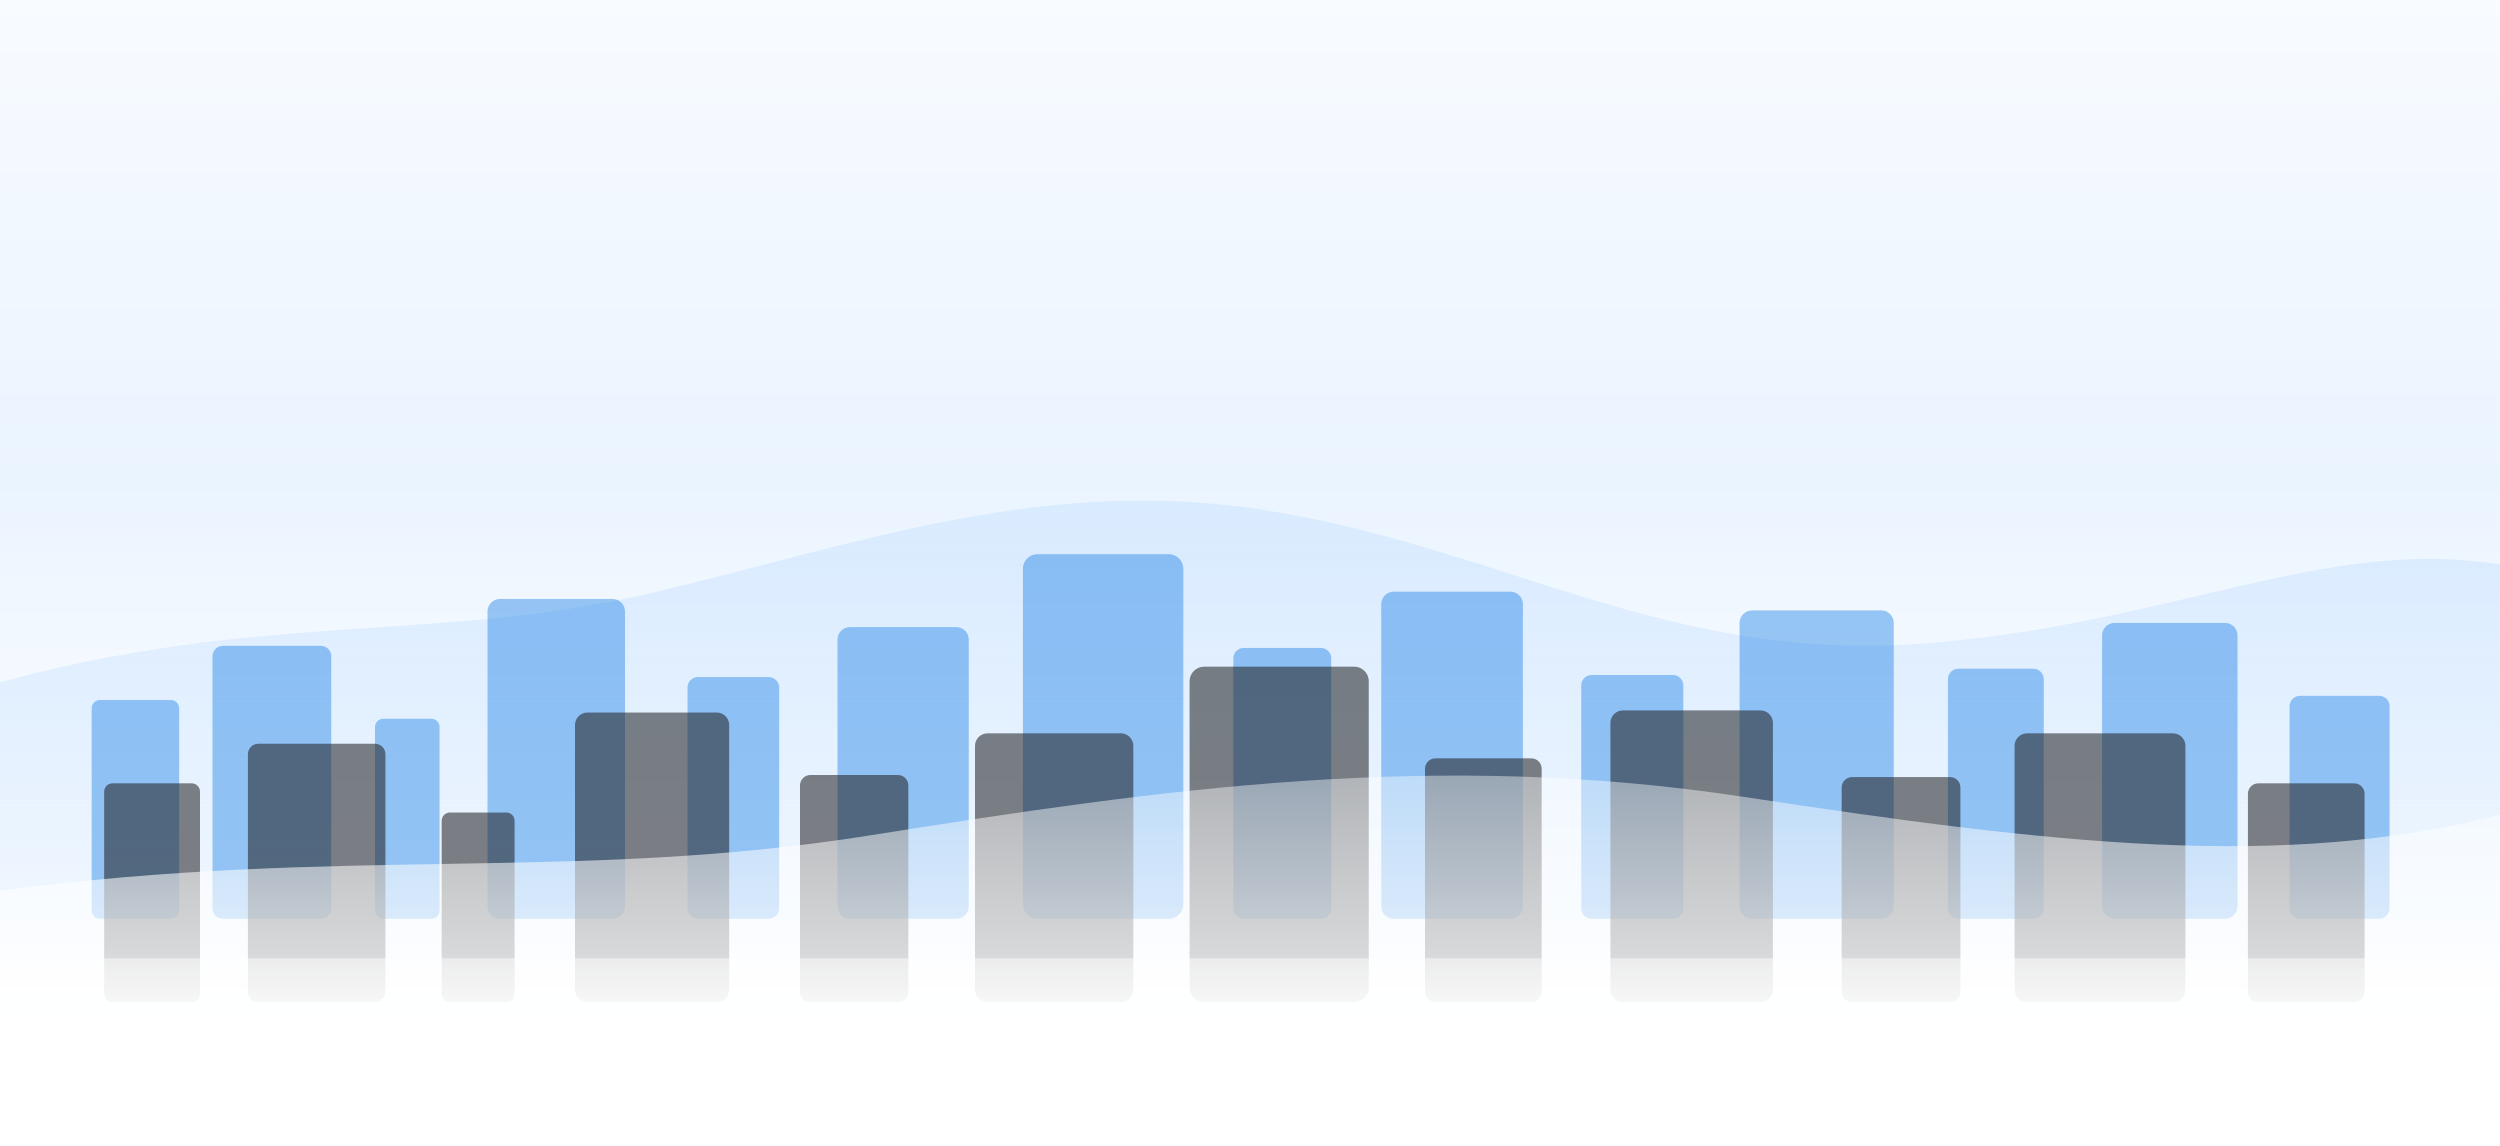
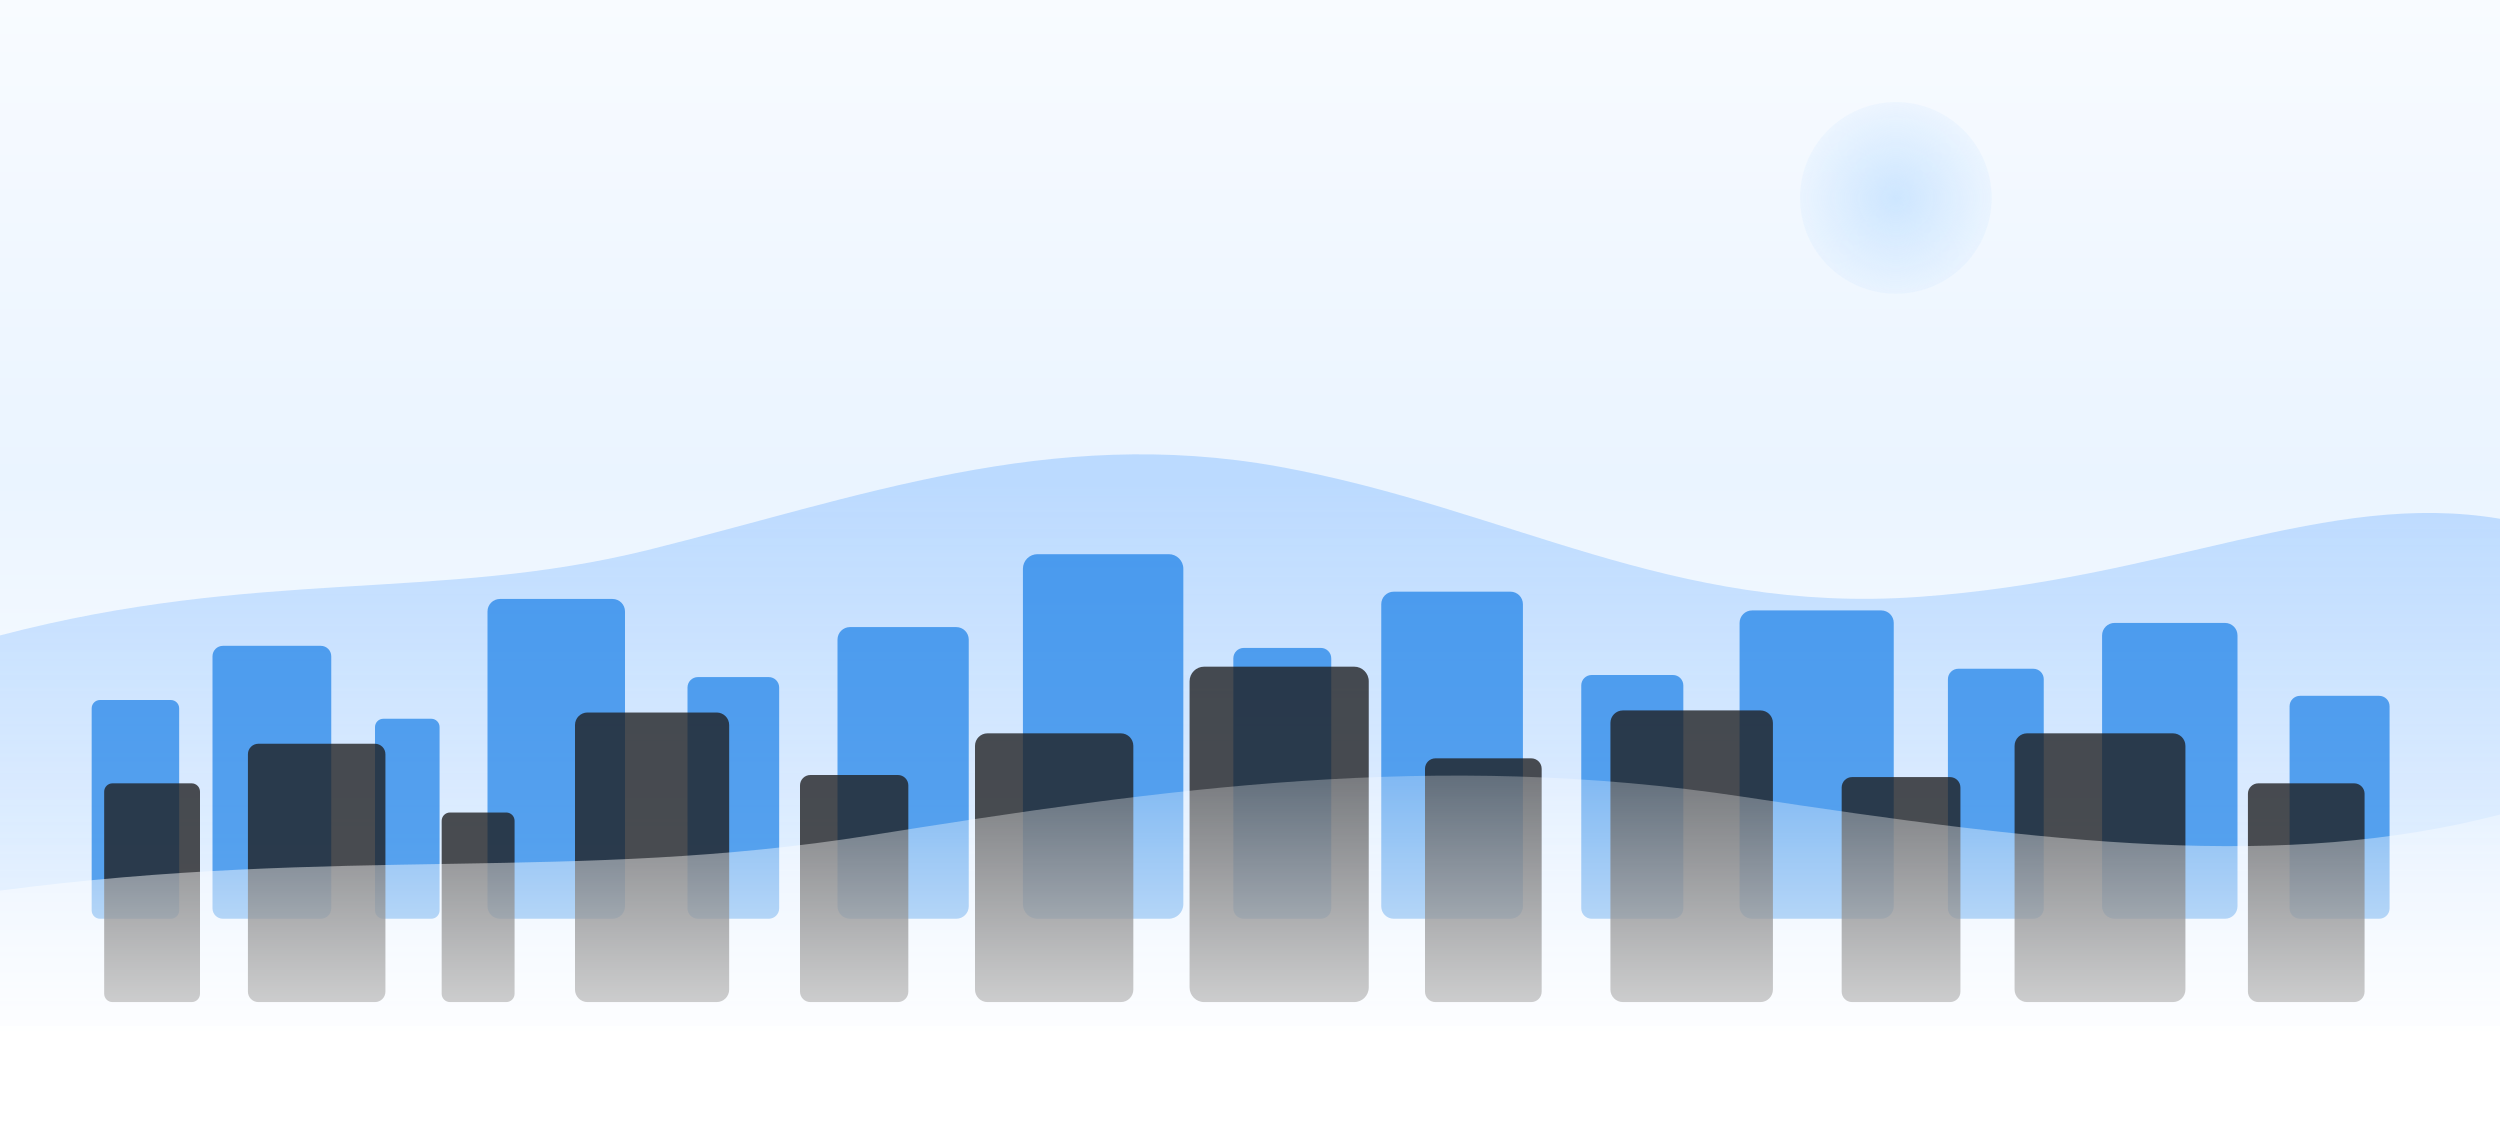
<svg xmlns="http://www.w3.org/2000/svg" width="2400" height="1100" viewBox="0 0 2400 1100" fill="none">
  <rect width="2400" height="1100" fill="url(#sky)" />
-   <path d="M0 655C248 587 420 617 622 570C823 523 1007 453 1228 492C1448 530 1604 635 1842 618C2081 601 2233 514 2400 542V1100H0V655Z" fill="url(#haze)" />
-   <g opacity=".38" fill="#0071E3">
+   <circle cx="1820" cy="190" r="92" fill="url(#sun)" />
+   <path d="M0 610C248 545 420 578 622 528C823 478 1007 408 1228 448C1448 488 1604 590 1842 573C2081 556 2233 470 2400 498V1100H0V610Z" fill="url(#haze)" />
+   <g opacity=".62" fill="#0071E3">
    <rect x="88" y="672" width="84" height="210" rx="8" />
    <rect x="204" y="620" width="114" height="262" rx="10" />
    <rect x="360" y="690" width="62" height="192" rx="8" />
    <rect x="468" y="575" width="132" height="307" rx="12" />
    <rect x="660" y="650" width="88" height="232" rx="10" />
    <rect x="804" y="602" width="126" height="280" rx="12" />
    <rect x="982" y="532" width="154" height="350" rx="14" />
    <rect x="1184" y="622" width="94" height="260" rx="10" />
    <rect x="1326" y="568" width="136" height="314" rx="12" />
    <rect x="1518" y="648" width="98" height="234" rx="10" />
    <rect x="1670" y="586" width="148" height="296" rx="12" />
    <rect x="1870" y="642" width="92" height="240" rx="10" />
    <rect x="2018" y="598" width="130" height="284" rx="12" />
    <rect x="2198" y="668" width="96" height="214" rx="10" />
  </g>
-   <g opacity=".55" fill="#1D1D1F">
+   <g opacity=".78" fill="#1D1D1F">
    <rect x="100" y="752" width="92" height="210" rx="8" />
    <rect x="238" y="714" width="132" height="248" rx="10" />
    <rect x="424" y="780" width="70" height="182" rx="8" />
    <rect x="552" y="684" width="148" height="278" rx="12" />
    <rect x="768" y="744" width="104" height="218" rx="10" />
    <rect x="936" y="704" width="152" height="258" rx="12" />
    <rect x="1142" y="640" width="172" height="322" rx="14" />
    <rect x="1368" y="728" width="112" height="234" rx="10" />
    <rect x="1546" y="682" width="156" height="280" rx="12" />
    <rect x="1768" y="746" width="114" height="216" rx="10" />
    <rect x="1934" y="704" width="164" height="258" rx="12" />
    <rect x="2158" y="752" width="112" height="210" rx="10" />
  </g>
  <path d="M0 855C327 812 552 847 835 802C1118 757 1378 720 1674 765C1970 810 2191 836 2400 782V1100H0V855Z" fill="url(#fog)" />
-   <rect y="920" width="2400" height="180" fill="url(#fade)" />
+   <rect y="985" width="2400" height="115" fill="url(#fade)" />
  <defs>
    <linearGradient id="sky" x1="1200" y1="0" x2="1200" y2="1100" gradientUnits="userSpaceOnUse">
      <stop offset="0" stop-color="#F8FBFF" />
      <stop offset=".42" stop-color="#EAF4FF" />
      <stop offset=".78" stop-color="#FFFFFF" />
    </linearGradient>
+     <radialGradient id="sun" cx="0" cy="0" r="1" gradientUnits="userSpaceOnUse" gradientTransform="translate(1820 190) rotate(90) scale(118)">
+       <stop stop-color="#BFDFFF" stop-opacity=".72" />
+       <stop offset="1" stop-color="#BFDFFF" stop-opacity="0" />
+     </radialGradient>
    <linearGradient id="haze" x1="1200" y1="462" x2="1200" y2="1100" gradientUnits="userSpaceOnUse">
-       <stop stop-color="#C9E2FF" stop-opacity=".55" />
-       <stop offset="1" stop-color="#FFFFFF" />
+       <stop stop-color="#A9D0FF" stop-opacity=".72" />
+       <stop offset="1" stop-color="#FFFFFF" stop-opacity=".88" />
    </linearGradient>
    <linearGradient id="fog" x1="1200" y1="721" x2="1200" y2="1100" gradientUnits="userSpaceOnUse">
-       <stop stop-color="#FFFFFF" stop-opacity=".38" />
+       <stop stop-color="#FFFFFF" stop-opacity=".22" />
      <stop offset="1" stop-color="#FFFFFF" />
    </linearGradient>
    <linearGradient id="fade" x1="1200" y1="825" x2="1200" y2="1100" gradientUnits="userSpaceOnUse">
      <stop stop-color="#FFFFFF" stop-opacity="0" />
      <stop offset=".72" stop-color="#FFFFFF" />
    </linearGradient>
  </defs>
</svg>
